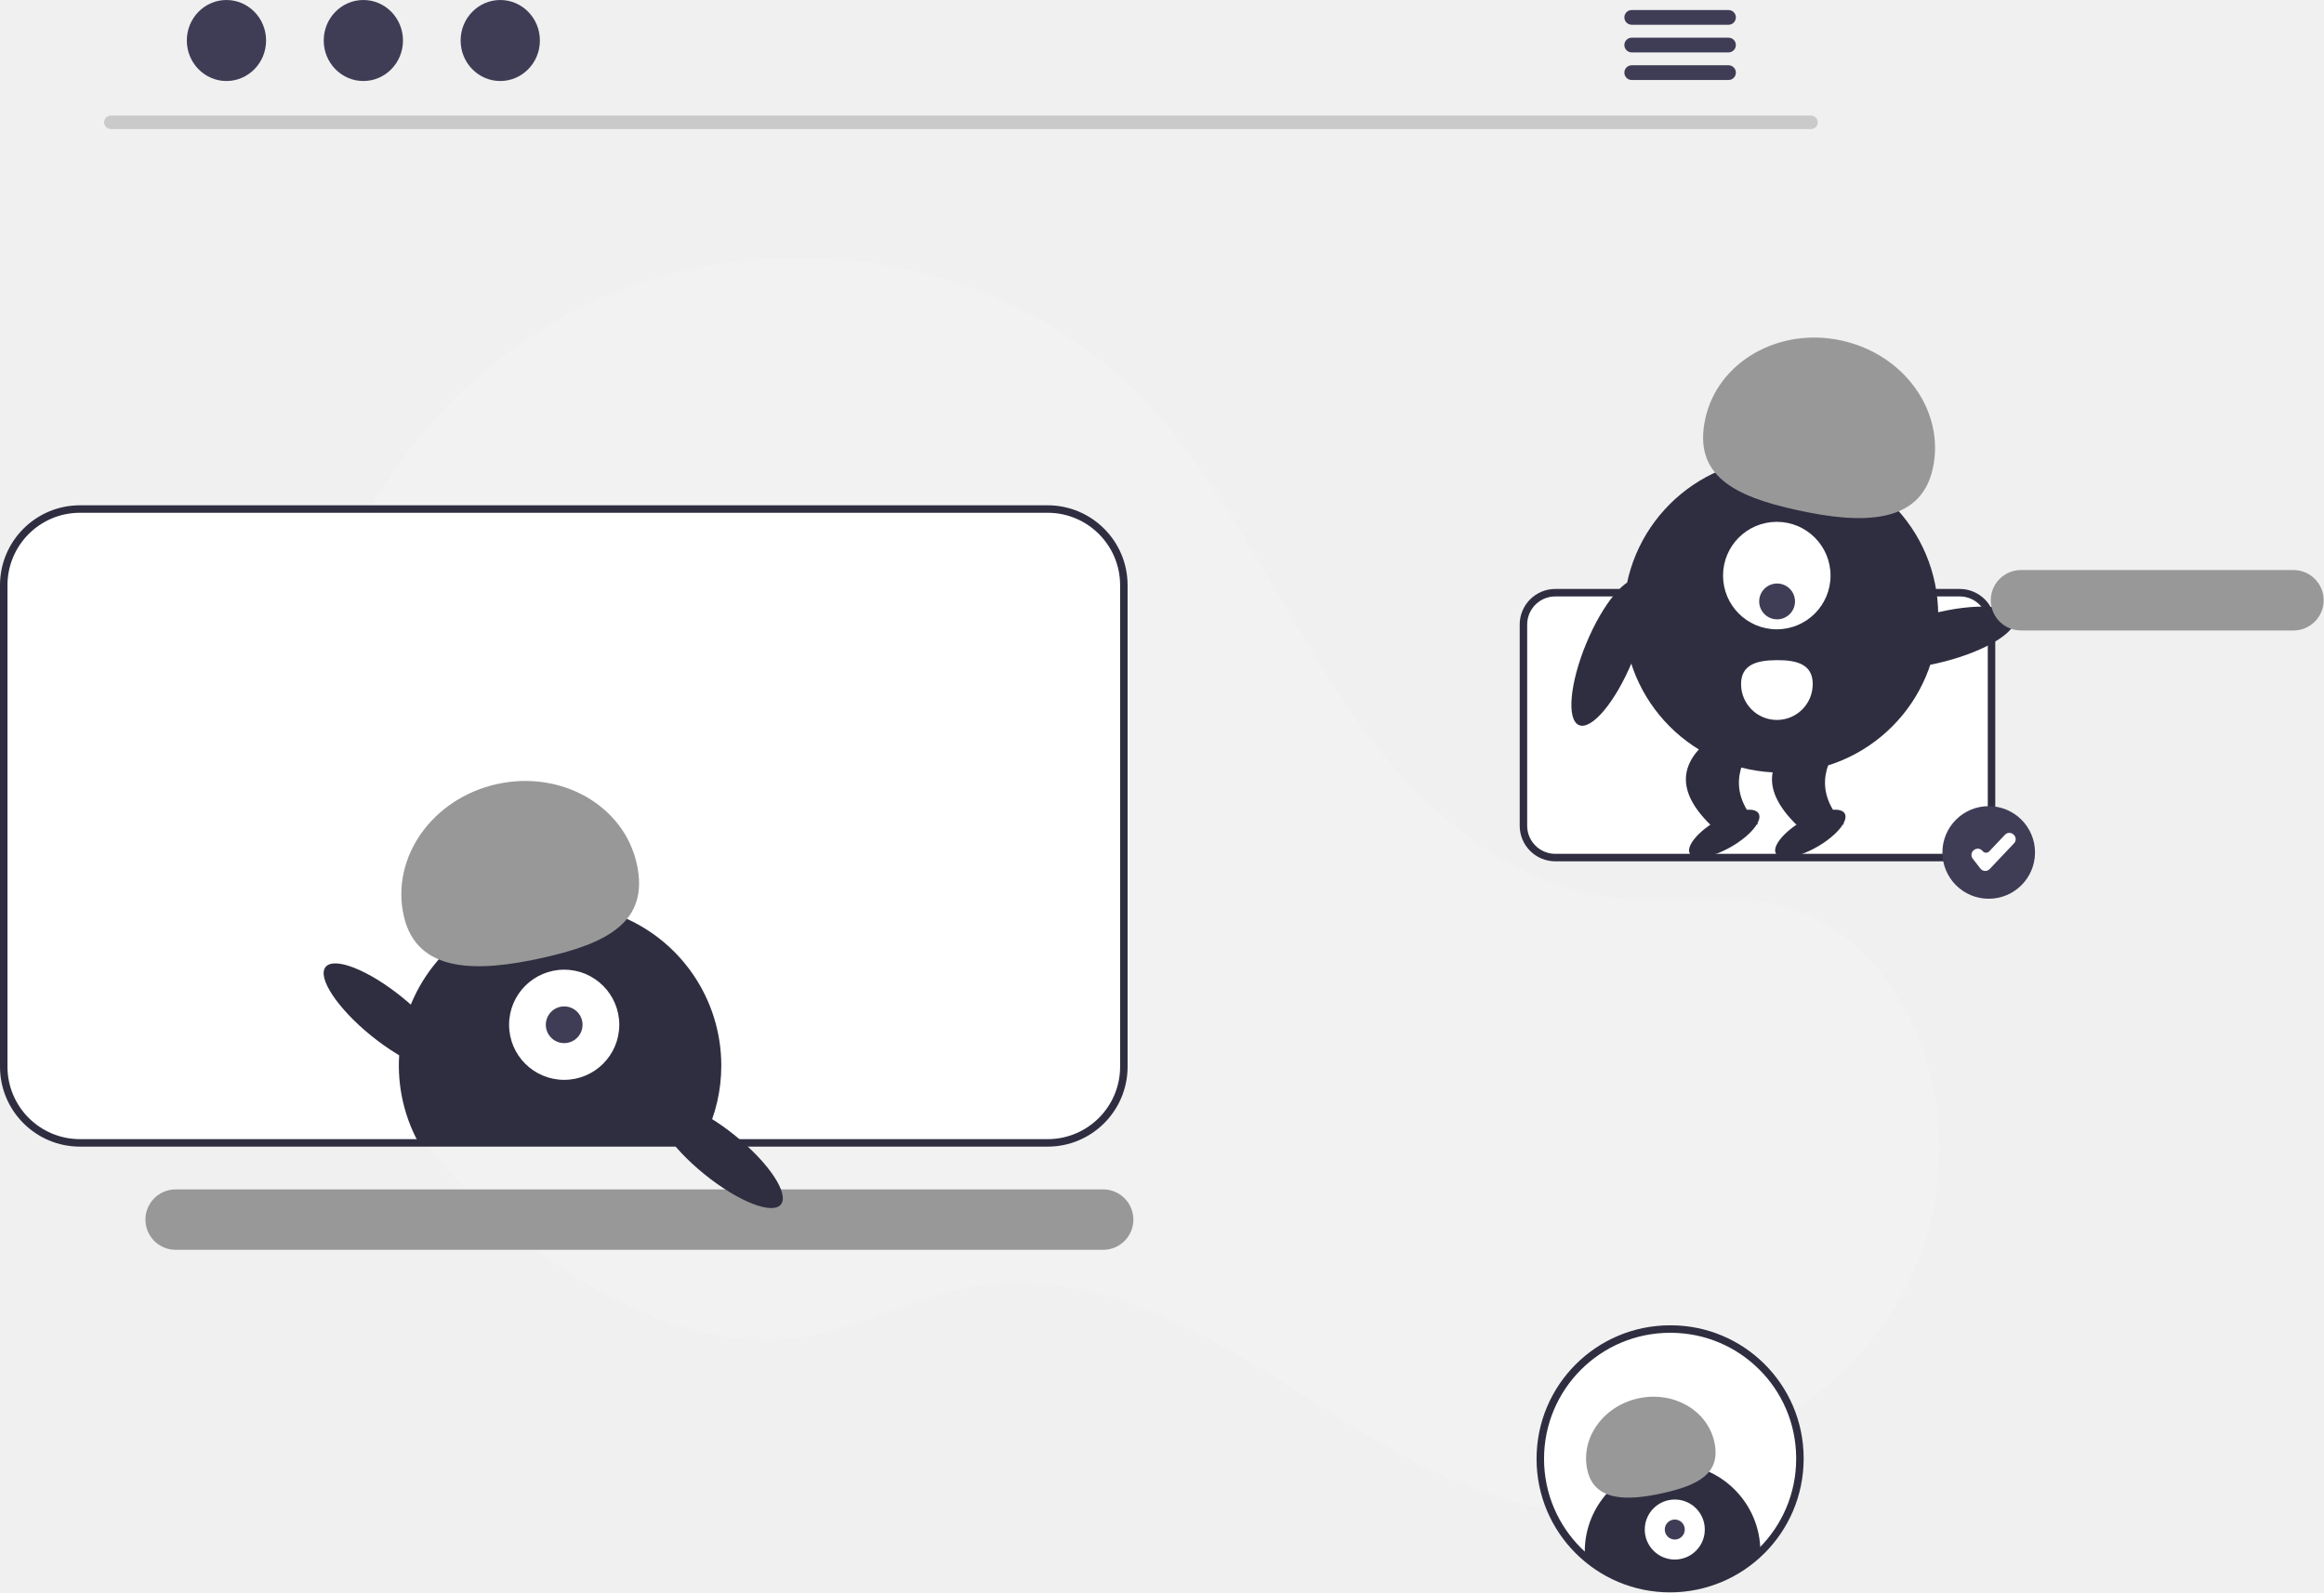
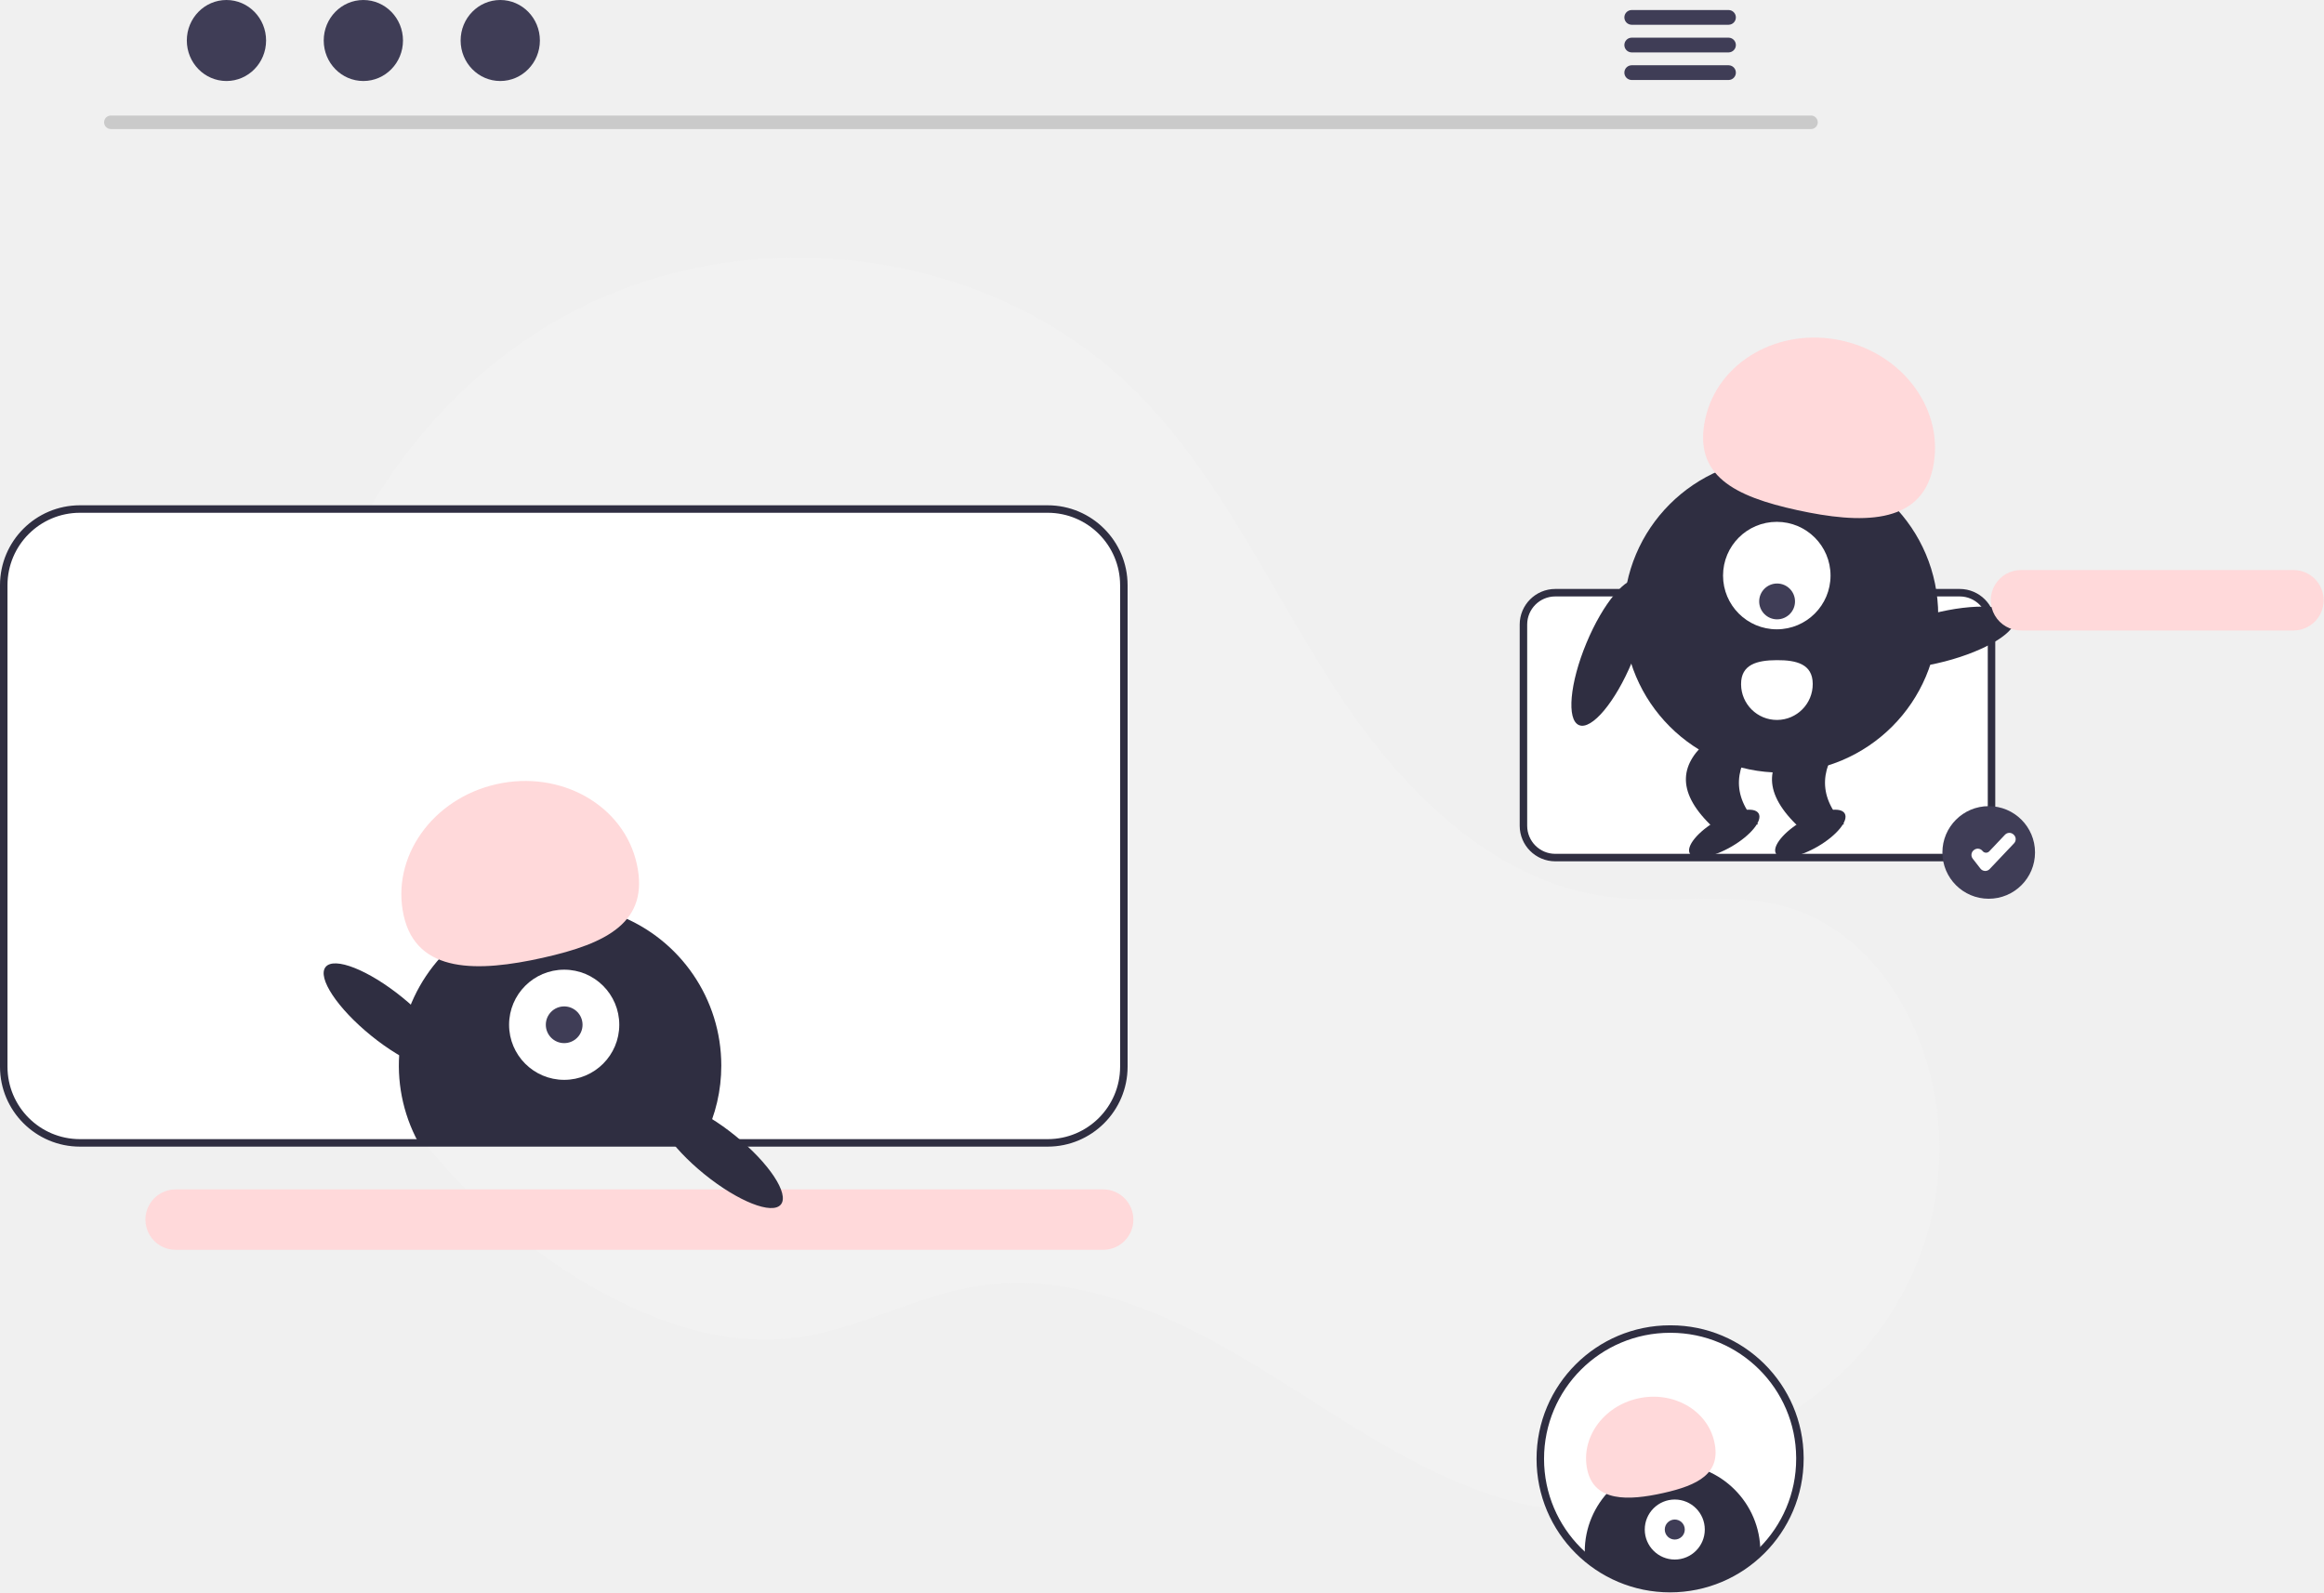
<svg xmlns="http://www.w3.org/2000/svg" data-name="Layer 1" width="620.876" height="425.501" viewBox="0 0 620.876 425.501">
  <path d="M774.835,609.827c25.955-19.769,38.352-52.989,30.591-84.679q-.289-1.181-.611-2.357c-5.145-18.811-17.874-36.689-36.427-42.699-15.578-5.047-32.581-1.166-48.832-3.173-31.902-3.94-56.635-29.752-74.038-56.778-17.403-27.026-30.777-57.278-53.902-79.605-38.117-36.803-100.295-44.727-147.555-20.771-47.26,23.956-77.363,77.104-76.08,130.073,1.284,52.969,32.729,103.611,78.396,130.48,16.776,9.87,36.179,16.863,55.489,14.416,16.755-2.123,31.979-11.126,48.655-13.799,26.219-4.202,52.27,7.652,74.948,21.466,22.677,13.814,44.582,30.188,70.351,36.592C720.843,645.213,751.843,627.34,774.835,609.827Z" transform="translate(-289.5618 -237.2495)" fill="#f2f2f2" />
  <path d="M569.468,373.273h-258.57a20.364,20.364,0,0,0-20.34,20.34v128.69a20.364,20.364,0,0,0,20.34,20.34h258.57a20.357,20.357,0,0,0,20.34-20.34v-128.69A20.357,20.357,0,0,0,569.468,373.273Z" transform="translate(-289.5618 -237.2495)" fill="#fff" />
  <path d="M569.469,543.645H310.902A21.365,21.365,0,0,1,289.562,522.305V393.611a21.365,21.365,0,0,1,21.34-21.34h258.566a21.365,21.365,0,0,1,21.34,21.34V522.305A21.365,21.365,0,0,1,569.469,543.645ZM310.902,374.271a19.363,19.363,0,0,0-19.34,19.34V522.305a19.363,19.363,0,0,0,19.34,19.34h258.566A19.363,19.363,0,0,0,588.809,522.305V393.611a19.363,19.363,0,0,0-19.34-19.34Z" transform="translate(-289.5618 -237.2495)" fill="#2f2e41" />
-   <path d="M584.363,571.222H336.574a8.076,8.076,0,1,1,0-16.151H584.363a8.076,8.076,0,0,1,0,16.151Z" transform="translate(-289.5618 -237.2495)" fill="#989898" />
+   <path d="M584.363,571.222H336.574a8.076,8.076,0,1,1,0-16.151H584.363a8.076,8.076,0,0,1,0,16.151Z" transform="translate(-289.5618 -237.2495)" fill="#ffd9da" />
  <path d="M813.114,466.406H705.062a8.51,8.51,0,0,1-8.5-8.5V404.126a8.51,8.51,0,0,1,8.5-8.5H813.114a8.51,8.51,0,0,1,8.5,8.5V457.906A8.51,8.51,0,0,1,813.114,466.406Z" transform="translate(-289.5618 -237.2495)" fill="#fff" />
  <path d="M813.114,467.406H705.062a9.511,9.511,0,0,1-9.5-9.5V404.126a9.511,9.511,0,0,1,9.5-9.5H813.114a9.511,9.511,0,0,1,9.5,9.5v53.78A9.511,9.511,0,0,1,813.114,467.406ZM705.062,396.626a7.508,7.508,0,0,0-7.5,7.5v53.78a7.508,7.508,0,0,0,7.5,7.5H813.114a7.508,7.508,0,0,0,7.5-7.5V404.126a7.508,7.508,0,0,0-7.5-7.5Z" transform="translate(-289.5618 -237.2495)" fill="#2f2e41" />
  <path d="M773.43,271.734h-454.293a1.807,1.807,0,0,1,0-3.613h454.293a1.807,1.807,0,0,1,0,3.613Z" transform="translate(-289.5618 -237.2495)" fill="#cacaca" />
  <ellipse cx="60.499" cy="10.823" rx="10.588" ry="10.823" fill="#3f3d56" />
  <ellipse cx="97.074" cy="10.823" rx="10.588" ry="10.823" fill="#3f3d56" />
  <ellipse cx="133.649" cy="10.823" rx="10.588" ry="10.823" fill="#3f3d56" />
  <path d="M751.409,239.932h-25.981a1.968,1.968,0,0,0,0,3.934h25.981a1.968,1.968,0,0,0,0-3.934Z" transform="translate(-289.5618 -237.2495)" fill="#3f3d56" />
  <path d="M751.409,247.317h-25.981a1.968,1.968,0,0,0,0,3.934h25.981a1.968,1.968,0,0,0,0-3.934Z" transform="translate(-289.5618 -237.2495)" fill="#3f3d56" />
  <path d="M751.409,254.691h-25.981a1.968,1.968,0,0,0,0,3.934h25.981a1.968,1.968,0,0,0,0-3.934Z" transform="translate(-289.5618 -237.2495)" fill="#3f3d56" />
  <circle cx="531.3" cy="227.786" r="12.372" fill="#3f3d56" />
  <path d="M819.936,469.98c-.026,0-.053-.001-.079-.002a1.618,1.618,0,0,1-1.199-.623l-2.068-2.658a1.619,1.619,0,0,1,.284-2.272l.074-.058a1.618,1.618,0,0,1,2.272.284,1.181,1.181,0,0,0,1.788.087l4.198-4.432a1.621,1.621,0,0,1,2.289-.062l.069.066a1.618,1.618,0,0,1,.062,2.289l-6.515,6.877A1.617,1.617,0,0,1,819.936,469.98Z" transform="translate(-289.5618 -237.2495)" fill="#fff" />
  <path d="M482.261,521.989a42.831,42.831,0,0,1-4.43,19.04c-.33.68-.68,1.34-1.05,2h-75.17c-.37-.66-.72-1.32-1.05-2a43.071,43.071,0,1,1,81.7-19.04Z" transform="translate(-289.5618 -237.2495)" fill="#2f2e41" />
  <circle cx="150.726" cy="273.832" r="14.719" fill="#fff" />
  <circle cx="150.726" cy="273.832" r="4.906" fill="#3f3d56" />
-   <path d="M397.42,481.933c-3.477-15.574,7.639-31.31,24.829-35.149s33.944,5.675,37.422,21.249-7.915,21.318-25.105,25.156S400.898,497.507,397.42,481.933Z" transform="translate(-289.5618 -237.2495)" fill="#989898" />
+   <path d="M397.42,481.933c-3.477-15.574,7.639-31.31,24.829-35.149s33.944,5.675,37.422,21.249-7.915,21.318-25.105,25.156S400.898,497.507,397.42,481.933Z" transform="translate(-289.5618 -237.2495)" fill="#ffd9da" />
  <ellipse cx="481.867" cy="545.871" rx="6.594" ry="21.006" transform="translate(-535.187 339.06) rotate(-50.95946)" fill="#2f2e41" />
  <ellipse cx="392.867" cy="508.871" rx="6.594" ry="21.006" transform="translate(-539.3906 256.2388) rotate(-50.95946)" fill="#2f2e41" />
  <ellipse cx="807.473" cy="407.616" rx="21.006" ry="6.594" transform="translate(-365.841 -22.36516) rotate(-14.48222)" fill="#2f2e41" />
  <ellipse cx="719.473" cy="411.616" rx="21.006" ry="6.594" transform="translate(-226.2857 680.7999) rotate(-67.4341)" fill="#2f2e41" />
  <circle cx="475.798" cy="164.433" r="42.012" fill="#2f2e41" />
  <path d="M759.237,457.55l-12.763.059c-9.343-9.197-7.96-16.58-.106-22.867l12.763-.059C753.247,441.928,751.678,449.448,759.237,457.55Z" transform="translate(-289.5618 -237.2495)" fill="#2f2e41" />
  <ellipse cx="750.208" cy="459.985" rx="10.636" ry="3.989" transform="translate(-419.1443 203.5703) rotate(-30.26634)" fill="#2f2e41" />
  <path d="M782.237,457.55l-12.763.059c-9.343-9.197-7.96-16.58-.106-22.867l12.763-.059C776.247,441.928,774.678,449.448,782.237,457.55Z" transform="translate(-289.5618 -237.2495)" fill="#2f2e41" />
  <ellipse cx="773.208" cy="459.985" rx="10.636" ry="3.989" transform="translate(-416.0092 215.1627) rotate(-30.26634)" fill="#2f2e41" />
  <circle cx="474.684" cy="153.802" r="14.359" fill="#fff" />
  <circle cx="474.766" cy="160.709" r="4.786" fill="#3f3d56" />
-   <path d="M805.931,362.423c3.322-15.208-7.593-30.508-24.38-34.175s-33.087,5.69-36.408,20.898,7.818,20.759,24.604,24.426S802.609,377.631,805.931,362.423Z" transform="translate(-289.5618 -237.2495)" fill="#989898" />
+   <path d="M805.931,362.423c3.322-15.208-7.593-30.508-24.38-34.175s-33.087,5.69-36.408,20.898,7.818,20.759,24.604,24.426S802.609,377.631,805.931,362.423Z" transform="translate(-289.5618 -237.2495)" fill="#ffd9da" />
  <path d="M773.849,419.99a9.572,9.572,0,0,1-19.144.138l-0-.031-0-.019c-.025-5.287,4.256-6.402,9.543-6.426S773.825,414.703,773.849,419.99Z" transform="translate(-289.5618 -237.2495)" fill="#fff" />
-   <path d="M902.363,405.722H829.574a8.076,8.076,0,1,1,0-16.151h72.789a8.076,8.076,0,0,1,0,16.151Z" transform="translate(-289.5618 -237.2495)" fill="#989898" />
+   <path d="M902.363,405.722H829.574a8.076,8.076,0,1,1,0-16.151h72.789a8.076,8.076,0,0,1,0,16.151Z" transform="translate(-289.5618 -237.2495)" fill="#ffd9da" />
  <path d="M770.423,627.071a34.679,34.679,0,1,1-34.679-34.679h0a34.532,34.532,0,0,1,34.679,34.384Q770.424,626.923,770.423,627.071Z" transform="translate(-289.5618 -237.2495)" fill="#fff" />
  <path d="M735.744,662.75a35.679,35.679,0,1,1,0-71.359c.052,0,.104-0.0.156-0a35.532,35.532,0,0,1,35.523,35.381v.299A35.72,35.72,0,0,1,735.744,662.75Zm.15-69.359c-.049,0-.096 0-.145 0a33.679,33.679,0,1,0,33.675,33.679v-.29A33.572,33.572,0,0,0,735.894,593.391Z" transform="translate(-289.5618 -237.2495)" fill="#2f2e41" />
  <path d="M759.86,651.91v.072a34.648,34.648,0,0,1-46.875,1.243c-.029-.433-.043-.881-.043-1.315a23.459,23.459,0,0,1,46.918-.065V651.91Z" transform="translate(-289.5618 -237.2495)" fill="#2f2e41" />
  <circle cx="447.43" cy="408.713" r="8.019" fill="#fff" />
  <circle cx="447.43" cy="408.713" r="2.673" fill="#3f3d56" />
-   <path d="M713.637,630.082c-1.895-8.485,4.162-17.059,13.527-19.15s18.493,3.092,20.388,11.577-4.312,11.614-13.678,13.706S715.532,638.567,713.637,630.082Z" transform="translate(-289.5618 -237.2495)" fill="#989898" />
+   <path d="M713.637,630.082c-1.895-8.485,4.162-17.059,13.527-19.15s18.493,3.092,20.388,11.577-4.312,11.614-13.678,13.706S715.532,638.567,713.637,630.082Z" transform="translate(-289.5618 -237.2495)" fill="#ffd9da" />
</svg>
